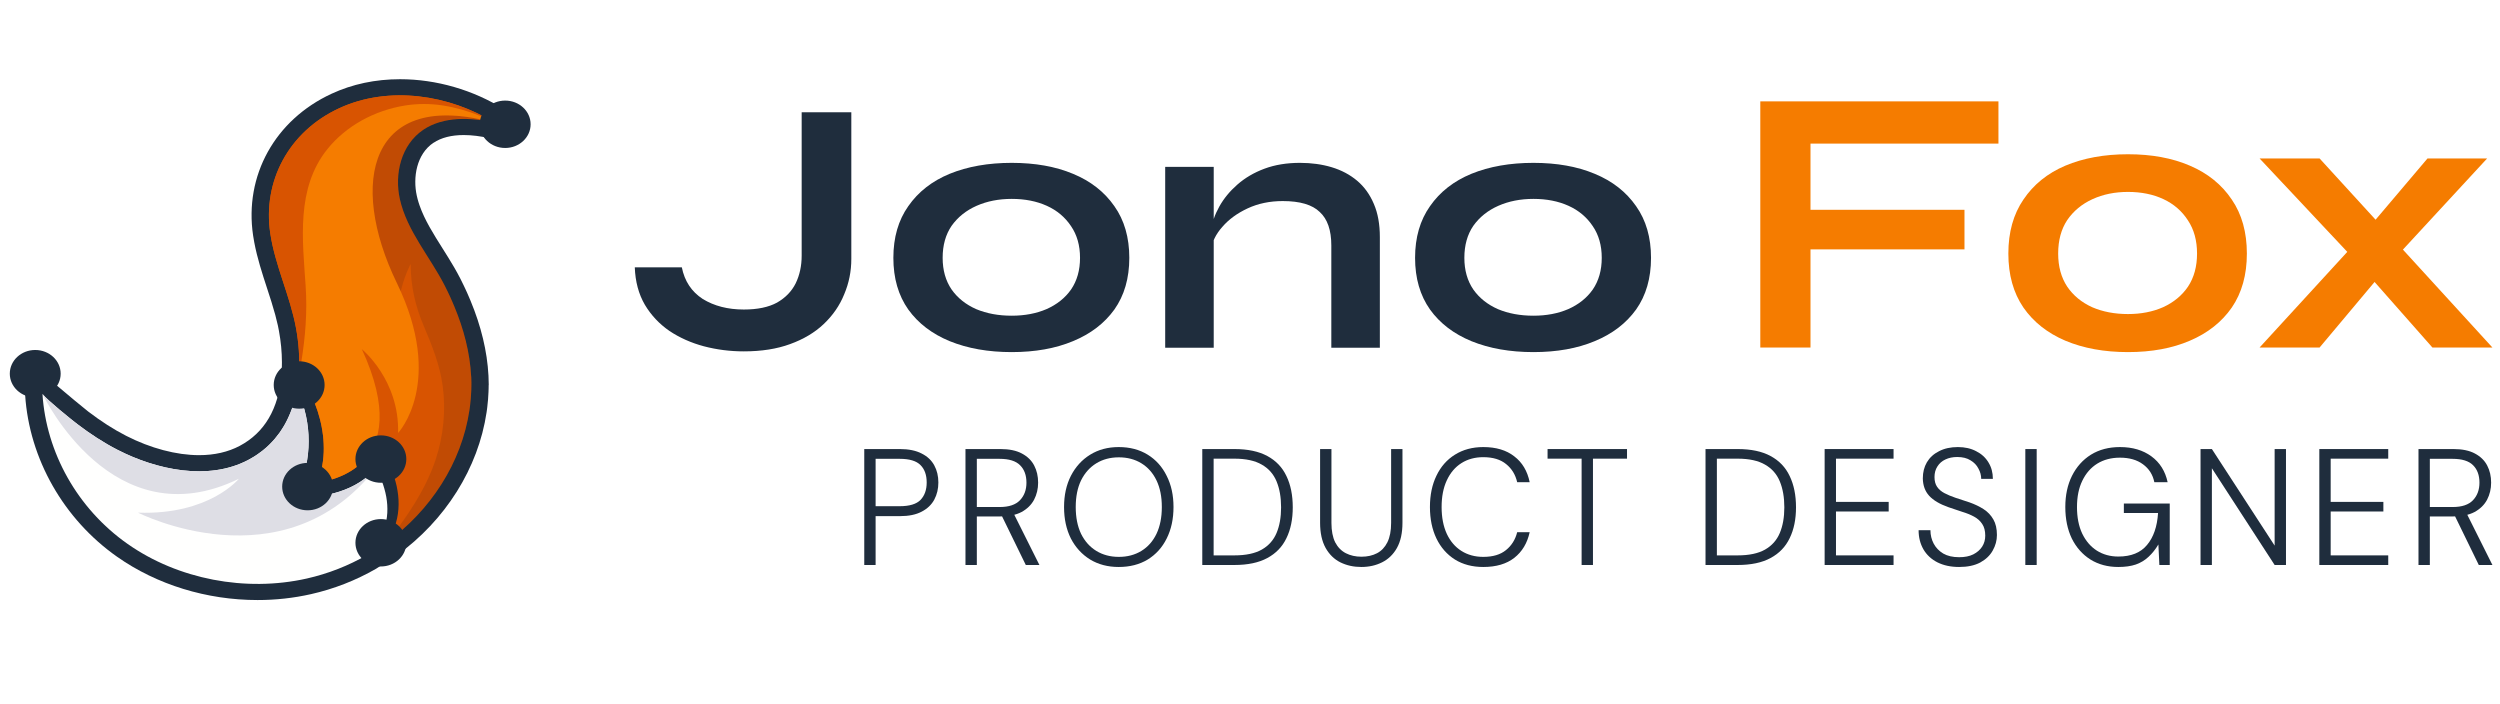
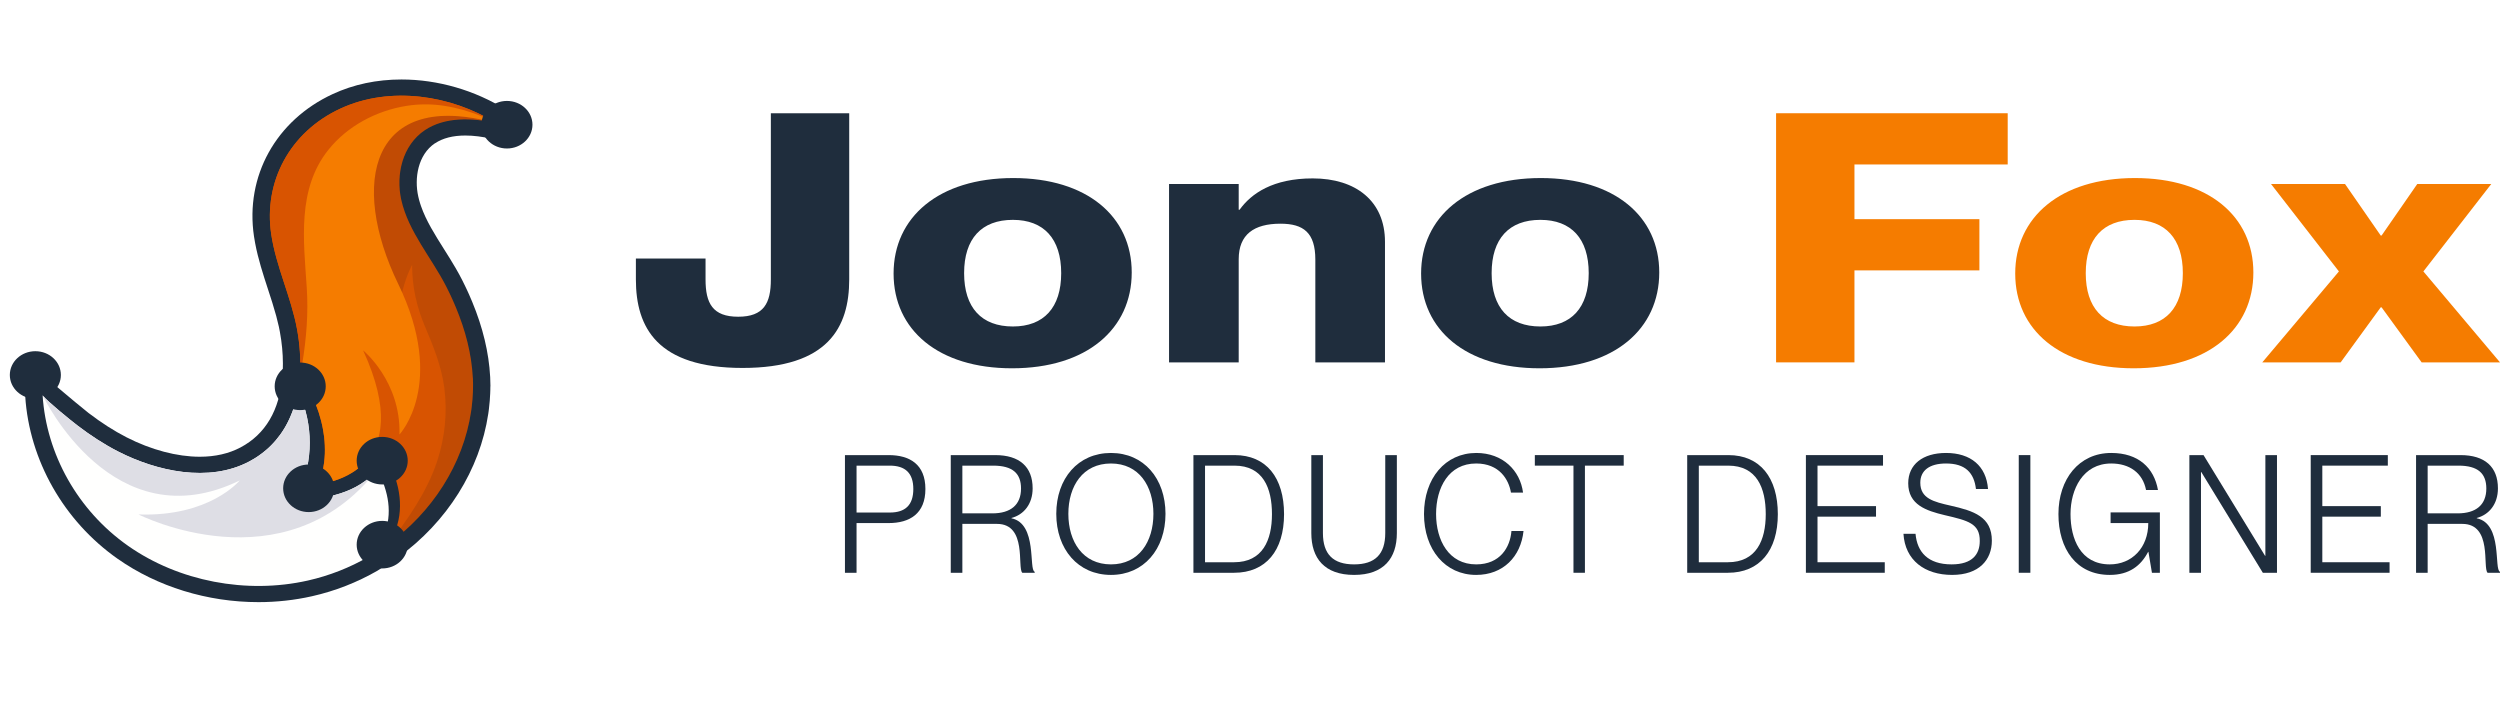
- <svg xmlns="http://www.w3.org/2000/svg" width="288" height="81" viewBox="0 0 288 81" fill="none">
+ <svg xmlns="http://www.w3.org/2000/svg" width="287" height="81" viewBox="0 0 287 81" fill="none">
  <path d="M4.058 45.777C5.677 45.777 6.989 44.555 6.989 43.048C6.989 41.54 5.677 40.318 4.058 40.318C2.44 40.318 1.128 41.54 1.128 43.048C1.128 44.555 2.44 45.777 4.058 45.777Z" fill="#1F2D3D" />
  <path d="M49.947 16.448C50.83 15.858 51.999 15.558 53.423 15.558C54.352 15.558 55.372 15.685 56.453 15.934C58.635 16.537 60.016 13.806 58.129 12.623L58.085 12.595C54.514 10.357 50.254 9.125 46.089 9.125C43.252 9.125 40.598 9.687 38.203 10.796C31.678 13.811 28.128 20.223 29.157 27.128C29.197 27.394 29.24 27.657 29.291 27.918C29.635 29.748 30.206 31.494 30.759 33.187C31.106 34.244 31.438 35.266 31.713 36.282C31.823 36.689 31.924 37.096 32.013 37.504C32.056 37.708 32.098 37.912 32.134 38.118C32.361 39.352 32.476 40.561 32.477 41.725C32.477 42.114 32.467 42.496 32.443 42.874L32.432 43.036L32.42 43.185C32.096 47.093 30.479 49.846 27.611 51.366C26.273 52.074 24.7 52.434 22.936 52.434C20.328 52.434 17.345 51.643 14.539 50.209C13.084 49.463 11.653 48.547 10.165 47.411C9.039 46.549 3.303 41.663 3.303 41.663C3.059 42.783 2.863 44.51 2.896 45.498C3.368 52.848 7.334 59.821 13.509 64.152C18.079 67.36 23.819 69.125 29.672 69.125C31.762 69.125 33.83 68.896 35.821 68.447C38.456 67.853 40.981 66.867 43.325 65.52L45.696 63.991C51.321 59.936 55.095 53.925 56.054 47.5C56.065 47.435 56.074 47.372 56.081 47.307C56.084 47.28 56.089 47.252 56.093 47.225C56.103 47.147 56.114 47.069 56.122 46.991L56.136 46.884V46.874C56.208 46.297 56.255 45.712 56.277 45.122C56.277 45.117 56.277 45.113 56.277 45.106V45.085L56.289 44.753C56.289 44.735 56.289 44.717 56.289 44.698C56.289 44.649 56.291 44.599 56.291 44.55C56.291 44.497 56.295 44.445 56.295 44.391C56.295 44.377 56.295 44.362 56.295 44.346H56.303V44.333C56.303 44.012 56.293 43.675 56.274 43.3C56.274 43.281 56.272 43.261 56.27 43.242C56.122 40.48 55.43 37.588 54.208 34.648C54.107 34.406 54.004 34.166 53.901 33.93C53.855 33.823 53.806 33.716 53.757 33.606C53.748 33.588 53.741 33.572 53.733 33.554L53.729 33.547C53.689 33.458 53.649 33.371 53.609 33.285C53.595 33.257 53.583 33.228 53.569 33.2C53.512 33.077 53.454 32.956 53.4 32.845C53.287 32.607 53.169 32.37 53.049 32.132C52.817 31.675 52.568 31.226 52.312 30.784C51.884 30.046 51.432 29.328 50.988 28.626C49.932 26.952 48.922 25.354 48.336 23.671C48.297 23.559 48.259 23.446 48.224 23.334C48.144 23.076 48.073 22.815 48.016 22.553C47.551 20.463 47.967 17.764 49.94 16.442L49.947 16.448Z" fill="#1F2D3D" />
  <path d="M44.505 60.008C44.267 61.23 43.666 62.398 42.789 63.402C42.629 63.59 42.457 63.765 42.277 63.94C40.156 65.159 37.827 66.085 35.351 66.644C28.297 68.236 20.51 66.736 14.713 62.669C8.909 58.599 5.322 52.12 4.892 45.39C4.892 45.39 4.892 45.39 4.892 45.393C5.494 46.137 8.176 48.298 8.898 48.85C10.362 49.969 11.916 50.99 13.577 51.841C17.995 54.099 23.965 55.436 28.598 52.986C28.8 52.88 28.993 52.768 29.181 52.653C29.242 52.616 29.305 52.577 29.366 52.538C29.398 52.519 29.433 52.496 29.466 52.473C29.54 52.425 29.616 52.376 29.688 52.324C30.03 52.089 30.349 51.84 30.65 51.575C30.709 51.522 30.77 51.47 30.827 51.415C30.847 51.395 30.869 51.376 30.89 51.356C30.954 51.295 31.019 51.233 31.081 51.17C31.485 50.771 31.846 50.347 32.169 49.899C32.201 49.857 32.232 49.812 32.261 49.768C32.415 49.551 32.557 49.327 32.691 49.1C32.735 49.029 32.777 48.956 32.817 48.883C32.867 48.792 32.916 48.701 32.965 48.609C32.999 48.542 33.034 48.478 33.066 48.41C33.078 48.387 33.09 48.364 33.1 48.34C33.133 48.273 33.168 48.202 33.198 48.134C33.208 48.113 33.217 48.092 33.227 48.069C33.261 48.001 33.292 47.93 33.321 47.862C33.381 47.727 33.436 47.591 33.489 47.455C33.513 47.395 33.535 47.335 33.56 47.273C33.575 47.233 33.589 47.194 33.605 47.153C33.626 47.093 33.649 47.033 33.668 46.972C33.685 46.925 33.701 46.878 33.717 46.831C33.779 46.639 33.84 46.447 33.892 46.25C33.917 46.166 33.939 46.082 33.962 45.998C33.965 45.986 33.969 45.973 33.971 45.962C33.993 45.873 34.016 45.785 34.037 45.696C34.105 45.417 34.16 45.137 34.211 44.853C34.232 44.902 34.256 44.954 34.28 45.007C34.3 45.049 34.32 45.096 34.341 45.143C35.965 48.781 35.962 52.872 34.334 56.508C34.164 56.89 34.04 57.161 34.012 57.224L34.005 57.237L35.318 57.247C35.453 57.247 35.549 57.247 35.662 57.242C35.772 57.237 35.878 57.234 35.986 57.226C36.2 57.211 36.411 57.194 36.621 57.171C37.041 57.122 37.458 57.053 37.873 56.963C38.701 56.788 39.515 56.527 40.293 56.171C40.681 55.994 41.061 55.79 41.423 55.558C41.785 55.329 42.131 55.077 42.453 54.793C42.619 54.657 42.765 54.501 42.918 54.354L43.134 54.119C43.193 54.057 43.245 53.992 43.297 53.927C43.407 54.127 43.508 54.326 43.607 54.529C43.884 55.104 44.112 55.701 44.282 56.307C44.63 57.518 44.737 58.784 44.502 60.011L44.505 60.008Z" fill="#FFFFFE" />
  <path d="M43.301 53.924C32.625 67.586 15.9 59.058 15.9 59.058C24.116 59.349 27.517 55.154 27.517 55.154C12.997 62.253 5.028 45.636 4.894 45.391C5.496 46.135 8.178 48.296 8.9 48.849C10.364 49.967 11.918 50.989 13.578 51.84C17.997 54.097 23.967 55.435 28.6 52.984C28.802 52.879 28.995 52.767 29.183 52.652C29.245 52.613 29.306 52.575 29.367 52.537C29.4 52.517 29.435 52.494 29.468 52.472C29.543 52.423 29.618 52.373 29.689 52.323C30.032 52.087 30.351 51.838 30.652 51.574C30.711 51.52 30.772 51.468 30.829 51.413C30.848 51.394 30.871 51.374 30.892 51.355C30.956 51.293 31.021 51.232 31.083 51.169C31.487 50.77 31.847 50.345 32.171 49.898C32.202 49.855 32.234 49.81 32.263 49.766C32.416 49.549 32.559 49.325 32.693 49.099C32.737 49.027 32.778 48.954 32.818 48.881C32.869 48.791 32.918 48.7 32.966 48.607C33.001 48.541 33.036 48.476 33.067 48.408C33.079 48.385 33.092 48.363 33.102 48.338C33.135 48.272 33.17 48.2 33.2 48.132C33.21 48.111 33.219 48.09 33.229 48.068C33.262 47.999 33.294 47.928 33.323 47.86C33.382 47.725 33.438 47.589 33.49 47.453C33.514 47.393 33.537 47.333 33.562 47.272C33.577 47.231 33.591 47.192 33.607 47.152C33.628 47.092 33.65 47.032 33.669 46.97C33.687 46.923 33.703 46.876 33.718 46.829C33.781 46.638 33.842 46.445 33.894 46.249C33.918 46.164 33.941 46.08 33.964 45.996C33.967 45.985 33.971 45.972 33.972 45.96C33.995 45.871 34.017 45.784 34.038 45.694C34.106 45.416 34.162 45.135 34.212 44.852C34.233 44.9 34.258 44.952 34.282 45.006C34.301 45.048 34.324 45.095 34.343 45.142C35.967 48.779 35.963 52.87 34.336 56.506C34.165 56.889 34.042 57.16 34.014 57.223L34.007 57.236L35.319 57.245C35.455 57.245 35.551 57.245 35.664 57.241C35.774 57.236 35.88 57.233 35.988 57.224C36.202 57.21 36.412 57.192 36.623 57.169C37.042 57.121 37.46 57.051 37.874 56.962C38.703 56.787 39.517 56.526 40.295 56.169C40.683 55.992 41.063 55.788 41.425 55.556C41.787 55.328 42.133 55.075 42.455 54.791C42.62 54.655 42.767 54.499 42.92 54.352L43.135 54.117C43.195 54.055 43.247 53.991 43.299 53.926L43.301 53.924Z" fill="#DEDEE5" />
  <path d="M54.286 43.382C54.303 43.703 54.314 44.025 54.314 44.348V44.354L54.305 44.057V44.109C54.305 44.247 54.305 44.385 54.302 44.523C54.302 44.589 54.302 44.656 54.298 44.722C54.295 44.826 54.29 44.931 54.288 45.035C54.267 45.584 54.223 46.131 54.156 46.674C54.142 46.784 54.129 46.892 54.114 47.003C54.105 47.082 54.093 47.16 54.081 47.239C53.179 53.298 49.61 58.824 44.475 62.525L44.47 62.529C44.549 62.421 44.625 62.314 44.7 62.2C45.1 61.599 45.401 60.934 45.608 60.247C45.814 59.557 45.91 58.839 45.92 58.124C45.929 57.407 45.845 56.696 45.696 56C45.542 55.307 45.32 54.629 45.046 53.971C44.909 53.642 44.754 53.319 44.587 53C44.503 52.841 44.418 52.682 44.324 52.527L44.181 52.29C44.131 52.209 44.087 52.139 44.021 52.044L43.316 51.024L42.624 52.102C42.262 52.668 41.827 53.188 41.296 53.623C40.779 54.068 40.173 54.431 39.529 54.733C38.885 55.036 38.189 55.261 37.477 55.438C37.215 55.503 36.952 55.555 36.685 55.598C36.672 55.602 36.659 55.605 36.647 55.606C36.623 55.611 36.607 55.615 36.595 55.615C36.585 55.615 36.578 55.618 36.578 55.618C36.891 54.791 37.107 53.934 37.209 53.071C37.249 52.747 37.274 52.423 37.289 52.097C37.3 51.773 37.298 51.449 37.284 51.126C37.26 50.481 37.181 49.841 37.061 49.21C36.945 48.58 36.778 47.959 36.585 47.351C36.386 46.745 36.15 46.152 35.888 45.571C35.629 44.988 35.326 44.425 35.004 43.877C34.844 43.602 34.675 43.333 34.494 43.069C34.474 43.039 34.454 43.012 34.435 42.984C34.545 41.242 34.406 39.474 34.101 37.807C33.42 34.087 31.689 30.62 31.132 26.874C30.244 20.916 33.226 15.171 39.087 12.463C44.775 9.83 51.823 10.916 56.966 14.14C54.218 13.5 51.08 13.399 48.778 14.939C46.2 16.667 45.42 20.04 46.063 22.937C46.879 26.605 49.564 29.613 51.247 32.935C51.361 33.158 51.472 33.384 51.58 33.609C51.636 33.721 51.688 33.836 51.742 33.949C51.796 34.061 51.846 34.176 51.898 34.29C51.95 34.403 52.003 34.518 52.051 34.633C52.152 34.864 52.25 35.092 52.346 35.322C53.416 37.9 54.133 40.593 54.277 43.361C54.277 43.369 54.277 43.375 54.277 43.383L54.286 43.382Z" fill="#D85401" />
  <path d="M56.97 14.139C56.42 13.986 55.854 13.578 55.322 13.36C53.941 12.796 52.485 12.378 50.998 12.148C49.566 11.926 48.097 11.928 46.667 12.154C43.141 12.717 39.86 14.505 37.711 17.183C34.072 21.715 34.865 27.703 35.213 32.982C35.408 35.952 35.182 38.8 34.702 41.735C34.665 41.956 34.362 42.87 34.498 43.068C34.477 43.039 34.458 43.011 34.439 42.983C34.548 41.241 34.409 39.472 34.105 37.806C33.424 34.086 31.692 30.619 31.136 26.873C30.248 20.914 33.229 15.169 39.091 12.461C44.778 9.828 51.827 10.914 56.97 14.139V14.139Z" fill="#D85401" />
-   <path d="M47.459 43.583C46.841 42.448 46.423 41.325 46.16 40.243C46.853 42.164 47.394 43.424 47.459 43.583Z" fill="url(#paint0_linear_138_1292)" />
+   <path d="M47.459 43.583C46.841 42.448 46.423 41.325 46.16 40.243C46.853 42.164 47.394 43.424 47.459 43.583Z" fill="url(#paint0_linear_170_2775)" />
  <path opacity="0.15" d="M52.353 35.326C53.541 38.209 54.291 41.244 54.314 44.351C54.31 44.231 54.307 44.109 54.305 43.989C54.305 44.012 54.305 44.036 54.305 44.059C54.305 44.075 54.305 44.093 54.305 44.111C54.305 44.202 54.305 44.291 54.305 44.382C54.305 44.43 54.305 44.477 54.302 44.524C54.302 44.591 54.302 44.657 54.298 44.724C54.295 44.827 54.29 44.933 54.288 45.036C54.264 45.583 54.22 46.131 54.156 46.675C54.142 46.785 54.13 46.894 54.114 47.004C54.105 47.084 54.093 47.162 54.081 47.241C53.179 53.3 49.61 58.826 44.476 62.526C45.13 62.03 45.723 61.004 46.192 60.351C46.742 59.581 47.271 58.8 47.765 57.997C48.743 56.409 49.585 54.743 50.17 52.994C51.086 50.254 51.378 47.319 51 44.469C50.678 42.041 49.742 39.731 48.781 37.47C47.836 35.245 47.318 32.925 47.312 30.521C47.312 30.495 47.298 30.429 47.312 30.403C47.312 30.403 44.829 34.817 46.155 40.242C43.026 31.55 36.064 8.529 56.97 14.143C54.248 13.412 51.084 13.403 48.781 14.943C46.204 16.67 45.424 20.044 46.066 22.94C46.883 26.608 49.568 29.617 51.251 32.938C51.364 33.162 51.475 33.387 51.583 33.612C51.639 33.724 51.691 33.839 51.745 33.953C51.799 34.065 51.85 34.18 51.902 34.293C51.954 34.407 52.006 34.522 52.055 34.637C52.156 34.867 52.253 35.095 52.349 35.326H52.353Z" fill="#3C1C11" />
  <path d="M45.711 32.584C51.305 44.112 45.861 49.877 45.861 49.877C46.026 43.753 41.686 40.224 41.686 40.224C48.038 54.034 37.69 55.397 36.689 55.597C36.675 55.6 36.663 55.603 36.651 55.605C36.626 55.61 36.611 55.613 36.599 55.613C36.588 55.613 36.581 55.616 36.581 55.616C36.894 54.789 37.11 53.932 37.213 53.07C37.253 52.745 37.277 52.421 37.293 52.096C37.303 51.771 37.302 51.447 37.288 51.125C37.263 50.479 37.185 49.839 37.065 49.209C36.948 48.578 36.781 47.957 36.588 47.349C36.39 46.743 36.153 46.15 35.892 45.57C35.633 44.986 35.33 44.424 35.008 43.876C34.848 43.6 34.679 43.331 34.498 43.067C34.362 42.869 34.665 41.955 34.702 41.735C35.182 38.799 35.408 35.951 35.213 32.982C34.865 27.701 34.072 21.715 37.711 17.183C39.86 14.506 43.141 12.717 46.667 12.154C48.097 11.926 49.566 11.924 50.999 12.148C52.487 12.378 53.942 12.796 55.322 13.36C55.854 13.578 56.418 13.988 56.97 14.138C42.505 10.136 40.118 21.056 45.709 32.584H45.711Z" fill="#F57C00" />
  <path d="M34.463 47.079C36.082 47.079 37.394 45.857 37.394 44.349C37.394 42.842 36.082 41.62 34.463 41.62C32.844 41.62 31.532 42.842 31.532 44.349C31.532 45.857 32.844 47.079 34.463 47.079Z" fill="#1F2D3D" />
  <path d="M35.438 58.787C37.056 58.787 38.368 57.565 38.368 56.057C38.368 54.55 37.056 53.327 35.438 53.327C33.819 53.327 32.507 54.55 32.507 56.057C32.507 57.565 33.819 58.787 35.438 58.787Z" fill="#1F2D3D" />
  <path d="M43.877 55.615C45.495 55.615 46.808 54.393 46.808 52.885C46.808 51.377 45.495 50.155 43.877 50.155C42.258 50.155 40.946 51.377 40.946 52.885C40.946 54.393 42.258 55.615 43.877 55.615Z" fill="#1F2D3D" />
  <path d="M43.877 65.257C45.495 65.257 46.808 64.035 46.808 62.528C46.808 61.02 45.495 59.798 43.877 59.798C42.258 59.798 40.946 61.02 40.946 62.528C40.946 64.035 42.258 65.257 43.877 65.257Z" fill="#1F2D3D" />
  <path d="M58.197 17.047C59.815 17.047 61.127 15.824 61.127 14.317C61.127 12.809 59.815 11.587 58.197 11.587C56.578 11.587 55.266 12.809 55.266 14.317C55.266 15.824 56.578 17.047 58.197 17.047Z" fill="#1F2D3D" />
-   <path d="M92.352 29.452V12.934H98.072V29.829C98.072 31.255 97.8 32.61 97.255 33.896C96.739 35.181 95.95 36.327 94.889 37.334C93.857 38.312 92.567 39.08 91.019 39.639C89.499 40.198 87.722 40.478 85.686 40.478C84.109 40.478 82.575 40.282 81.084 39.891C79.622 39.499 78.303 38.913 77.127 38.13C75.952 37.319 75.006 36.313 74.289 35.111C73.572 33.882 73.185 32.442 73.128 30.793H78.546C78.862 32.386 79.665 33.602 80.955 34.441C82.274 35.251 83.851 35.657 85.686 35.657C87.263 35.657 88.539 35.391 89.513 34.86C90.488 34.301 91.205 33.56 91.664 32.638C92.123 31.688 92.352 30.626 92.352 29.452Z" fill="#1F2D3D" />
-   <path d="M116.549 40.562C113.854 40.562 111.474 40.142 109.41 39.304C107.374 38.465 105.783 37.25 104.636 35.657C103.489 34.035 102.916 32.051 102.916 29.703C102.916 27.356 103.489 25.371 104.636 23.75C105.783 22.101 107.374 20.857 109.41 20.019C111.474 19.18 113.854 18.761 116.549 18.761C119.244 18.761 121.595 19.18 123.602 20.019C125.638 20.857 127.229 22.101 128.376 23.75C129.523 25.371 130.096 27.356 130.096 29.703C130.096 32.051 129.523 34.035 128.376 35.657C127.229 37.25 125.638 38.465 123.602 39.304C121.595 40.142 119.244 40.562 116.549 40.562ZM116.549 36.369C118.04 36.369 119.373 36.118 120.549 35.615C121.753 35.084 122.699 34.329 123.387 33.351C124.075 32.344 124.419 31.129 124.419 29.703C124.419 28.278 124.075 27.062 123.387 26.056C122.699 25.022 121.767 24.239 120.592 23.708C119.416 23.177 118.069 22.912 116.549 22.912C115.058 22.912 113.71 23.177 112.506 23.708C111.302 24.239 110.342 25.008 109.625 26.014C108.937 27.02 108.593 28.25 108.593 29.703C108.593 31.129 108.937 32.344 109.625 33.351C110.313 34.329 111.259 35.084 112.463 35.615C113.667 36.118 115.029 36.369 116.549 36.369Z" fill="#1F2D3D" />
-   <path d="M134.23 19.222H139.821V40.059H134.23V19.222ZM149.755 18.761C151.074 18.761 152.293 18.929 153.411 19.264C154.529 19.6 155.504 20.117 156.336 20.815C157.167 21.514 157.812 22.409 158.271 23.499C158.73 24.561 158.959 25.832 158.959 27.314V40.059H153.368V28.278C153.368 26.517 152.924 25.231 152.035 24.421C151.175 23.582 149.755 23.163 147.777 23.163C146.286 23.163 144.938 23.443 143.734 24.002C142.53 24.561 141.555 25.273 140.81 26.14C140.064 26.978 139.634 27.859 139.52 28.781L139.476 26.643C139.62 25.665 139.95 24.714 140.466 23.792C140.982 22.87 141.67 22.031 142.53 21.277C143.419 20.494 144.465 19.879 145.67 19.432C146.874 18.985 148.236 18.761 149.755 18.761Z" fill="#1F2D3D" />
-   <path d="M176.651 40.562C173.956 40.562 171.576 40.142 169.511 39.304C167.476 38.465 165.884 37.25 164.738 35.657C163.591 34.035 163.017 32.051 163.017 29.703C163.017 27.356 163.591 25.371 164.738 23.75C165.884 22.101 167.476 20.857 169.511 20.019C171.576 19.18 173.956 18.761 176.651 18.761C179.346 18.761 181.697 19.18 183.704 20.019C185.74 20.857 187.331 22.101 188.478 23.75C189.625 25.371 190.198 27.356 190.198 29.703C190.198 32.051 189.625 34.035 188.478 35.657C187.331 37.25 185.74 38.465 183.704 39.304C181.697 40.142 179.346 40.562 176.651 40.562ZM176.651 36.369C178.142 36.369 179.475 36.118 180.65 35.615C181.855 35.084 182.801 34.329 183.489 33.351C184.177 32.344 184.521 31.129 184.521 29.703C184.521 28.278 184.177 27.062 183.489 26.056C182.801 25.022 181.869 24.239 180.693 23.708C179.518 23.177 178.17 22.912 176.651 22.912C175.16 22.912 173.812 23.177 172.608 23.708C171.404 24.239 170.443 25.008 169.726 26.014C169.038 27.02 168.694 28.25 168.694 29.703C168.694 31.129 169.038 32.344 169.726 33.351C170.415 34.329 171.361 35.084 172.565 35.615C173.769 36.118 175.131 36.369 176.651 36.369Z" fill="#1F2D3D" />
-   <path d="M230.221 11.678V16.543H208.569V24.169H226.308V28.728H208.569V40.036H202.786V11.678H230.221Z" fill="#F57C00" />
-   <path d="M245.144 40.562C242.419 40.562 240.014 40.123 237.927 39.247C235.869 38.37 234.26 37.099 233.101 35.434C231.941 33.739 231.362 31.664 231.362 29.21C231.362 26.755 231.941 24.681 233.101 22.986C234.26 21.262 235.869 19.962 237.927 19.085C240.014 18.209 242.419 17.77 245.144 17.77C247.869 17.77 250.245 18.209 252.274 19.085C254.332 19.962 255.941 21.262 257.1 22.986C258.26 24.681 258.839 26.755 258.839 29.21C258.839 31.664 258.26 33.739 257.1 35.434C255.941 37.099 254.332 38.37 252.274 39.247C250.245 40.123 247.869 40.562 245.144 40.562ZM245.144 36.179C246.651 36.179 247.999 35.916 249.187 35.39C250.405 34.834 251.361 34.046 252.057 33.023C252.753 31.971 253.1 30.7 253.1 29.21C253.1 27.72 252.753 26.448 252.057 25.396C251.361 24.315 250.419 23.497 249.231 22.942C248.042 22.387 246.68 22.109 245.144 22.109C243.637 22.109 242.274 22.387 241.057 22.942C239.84 23.497 238.869 24.301 238.144 25.353C237.448 26.405 237.101 27.69 237.101 29.21C237.101 30.7 237.448 31.971 238.144 33.023C238.84 34.046 239.796 34.834 241.014 35.39C242.231 35.916 243.608 36.179 245.144 36.179Z" fill="#F57C00" />
-   <path d="M286.519 18.252L275.302 30.393L267.215 40.036H260.302L271.997 27.281L279.649 18.252H286.519ZM260.302 18.252H267.215L287.128 40.036H280.215L271.823 30.525L260.302 18.252Z" fill="#F57C00" />
-   <path d="M99.563 65.087V51.731H103.672C104.681 51.731 105.516 51.903 106.176 52.246C106.836 52.577 107.321 53.035 107.633 53.62C107.944 54.192 108.1 54.847 108.1 55.585C108.1 56.31 107.944 56.965 107.633 57.55C107.321 58.136 106.836 58.6 106.176 58.943C105.528 59.287 104.694 59.459 103.672 59.459H100.87V65.087H99.563ZM100.87 58.314H103.654C104.775 58.314 105.572 58.072 106.045 57.589C106.518 57.093 106.755 56.425 106.755 55.585C106.755 54.72 106.518 54.052 106.045 53.582C105.572 53.098 104.775 52.857 103.654 52.857H100.87V58.314Z" fill="#1F2D3D" />
-   <path d="M111.223 65.087V51.731H115.258C116.267 51.731 117.089 51.903 117.724 52.246C118.371 52.59 118.845 53.054 119.144 53.639C119.442 54.211 119.592 54.867 119.592 55.604C119.592 56.317 119.436 56.972 119.125 57.569C118.814 58.155 118.334 58.625 117.687 58.981C117.039 59.325 116.198 59.497 115.165 59.497H112.531V65.087H111.223ZM118.172 65.087L115.239 59.077H116.734L119.741 65.087H118.172ZM112.531 58.409H115.165C116.223 58.409 117.002 58.148 117.5 57.627C117.998 57.105 118.247 56.431 118.247 55.604C118.247 54.752 118.004 54.084 117.518 53.601C117.033 53.105 116.242 52.857 115.146 52.857H112.531V58.409Z" fill="#1F2D3D" />
-   <path d="M128.874 65.316C127.629 65.316 126.533 65.03 125.587 64.457C124.64 63.872 123.899 63.065 123.364 62.034C122.841 60.991 122.579 59.783 122.579 58.409C122.579 57.048 122.841 55.852 123.364 54.822C123.899 53.779 124.64 52.965 125.587 52.38C126.533 51.795 127.629 51.502 128.874 51.502C130.157 51.502 131.271 51.795 132.218 52.38C133.164 52.965 133.893 53.779 134.403 54.822C134.927 55.852 135.188 57.048 135.188 58.409C135.188 59.783 134.927 60.991 134.403 62.034C133.893 63.065 133.164 63.872 132.218 64.457C131.271 65.03 130.157 65.316 128.874 65.316ZM128.893 64.152C129.877 64.152 130.742 63.923 131.489 63.465C132.237 63.007 132.816 62.352 133.227 61.5C133.638 60.635 133.843 59.605 133.843 58.409C133.843 57.213 133.638 56.189 133.227 55.337C132.816 54.485 132.237 53.83 131.489 53.372C130.742 52.914 129.877 52.685 128.893 52.685C127.909 52.685 127.044 52.914 126.296 53.372C125.549 53.83 124.964 54.485 124.54 55.337C124.129 56.189 123.924 57.213 123.924 58.409C123.924 59.605 124.129 60.635 124.54 61.5C124.964 62.352 125.549 63.007 126.296 63.465C127.044 63.923 127.909 64.152 128.893 64.152Z" fill="#1F2D3D" />
-   <path d="M138.503 65.087V51.731H142.201C143.745 51.731 145.009 51.998 145.993 52.532C146.989 53.067 147.724 53.836 148.197 54.841C148.683 55.846 148.926 57.048 148.926 58.447C148.926 59.821 148.683 61.004 148.197 61.996C147.724 62.988 146.989 63.752 145.993 64.286C145.009 64.82 143.745 65.087 142.201 65.087H138.503ZM139.81 63.98H142.201C143.521 63.98 144.574 63.758 145.358 63.313C146.143 62.867 146.709 62.231 147.058 61.405C147.407 60.578 147.581 59.592 147.581 58.447C147.581 57.29 147.407 56.291 147.058 55.452C146.709 54.612 146.143 53.97 145.358 53.525C144.574 53.067 143.521 52.838 142.201 52.838H139.81V63.98Z" fill="#1F2D3D" />
-   <path d="M156.82 65.316C155.935 65.316 155.132 65.138 154.41 64.782C153.7 64.426 153.133 63.872 152.71 63.122C152.287 62.359 152.075 61.392 152.075 60.222V51.731H153.382V60.241C153.382 61.144 153.526 61.888 153.812 62.473C154.111 63.045 154.522 63.465 155.045 63.732C155.568 63.999 156.166 64.133 156.838 64.133C157.523 64.133 158.121 63.999 158.632 63.732C159.142 63.465 159.541 63.045 159.827 62.473C160.113 61.888 160.257 61.144 160.257 60.241V51.731H161.564V60.222C161.564 61.392 161.353 62.359 160.929 63.122C160.506 63.872 159.933 64.426 159.211 64.782C158.501 65.138 157.704 65.316 156.82 65.316Z" fill="#1F2D3D" />
-   <path d="M170.875 65.316C169.617 65.316 168.528 65.03 167.606 64.457C166.685 63.872 165.975 63.065 165.477 62.034C164.978 60.991 164.729 59.783 164.729 58.409C164.729 57.035 164.978 55.833 165.477 54.803C165.975 53.76 166.685 52.952 167.606 52.38C168.54 51.795 169.63 51.502 170.875 51.502C172.345 51.502 173.534 51.858 174.443 52.571C175.364 53.27 175.956 54.262 176.218 55.547H174.779C174.58 54.682 174.157 53.989 173.509 53.467C172.861 52.933 171.983 52.666 170.875 52.666C169.916 52.666 169.076 52.895 168.353 53.353C167.631 53.811 167.071 54.472 166.672 55.337C166.274 56.189 166.074 57.213 166.074 58.409C166.074 59.605 166.274 60.635 166.672 61.5C167.071 62.352 167.631 63.007 168.353 63.465C169.076 63.923 169.916 64.152 170.875 64.152C171.983 64.152 172.855 63.891 173.49 63.37C174.138 62.848 174.567 62.161 174.779 61.309H176.218C175.944 62.569 175.352 63.554 174.443 64.267C173.546 64.966 172.357 65.316 170.875 65.316Z" fill="#1F2D3D" />
-   <path d="M182.202 65.087V52.838H178.279V51.731H187.432V52.838H183.509V65.087H182.202Z" fill="#1F2D3D" />
-   <path d="M196.476 65.087V51.731H200.175C201.719 51.731 202.983 51.998 203.967 52.532C204.963 53.067 205.698 53.836 206.171 54.841C206.657 55.846 206.9 57.048 206.9 58.447C206.9 59.821 206.657 61.004 206.171 61.996C205.698 62.988 204.963 63.752 203.967 64.286C202.983 64.82 201.719 65.087 200.175 65.087H196.476ZM197.784 63.98H200.175C201.495 63.98 202.547 63.758 203.332 63.313C204.116 62.867 204.683 62.231 205.032 61.405C205.38 60.578 205.555 59.592 205.555 58.447C205.555 57.29 205.38 56.291 205.032 55.452C204.683 54.612 204.116 53.97 203.332 53.525C202.547 53.067 201.495 52.838 200.175 52.838H197.784V63.98Z" fill="#1F2D3D" />
-   <path d="M210.198 65.087V51.731H218.137V52.838H211.505V57.818H217.576V58.924H211.505V63.98H218.137V65.087H210.198Z" fill="#1F2D3D" />
-   <path d="M225.693 65.316C224.734 65.316 223.9 65.138 223.19 64.782C222.493 64.426 221.957 63.929 221.584 63.294C221.21 62.645 221.023 61.907 221.023 61.08H222.387C222.387 61.64 222.511 62.155 222.761 62.626C223.01 63.096 223.377 63.478 223.863 63.77C224.348 64.05 224.959 64.19 225.693 64.19C226.341 64.19 226.883 64.082 227.318 63.866C227.767 63.637 228.109 63.338 228.346 62.969C228.582 62.6 228.701 62.181 228.701 61.71C228.701 61.15 228.582 60.699 228.346 60.355C228.122 60.012 227.81 59.732 227.412 59.516C227.013 59.3 226.559 59.115 226.048 58.962C225.55 58.797 225.021 58.619 224.46 58.428C223.452 58.072 222.711 57.633 222.238 57.112C221.764 56.59 221.521 55.922 221.509 55.108C221.509 54.409 221.665 53.792 221.976 53.257C222.3 52.711 222.767 52.284 223.377 51.979C223.987 51.661 224.709 51.502 225.544 51.502C226.353 51.502 227.057 51.661 227.655 51.979C228.265 52.284 228.738 52.717 229.074 53.276C229.411 53.824 229.579 54.453 229.579 55.165H228.234C228.234 54.758 228.128 54.364 227.916 53.983C227.717 53.588 227.412 53.27 227.001 53.029C226.602 52.774 226.092 52.647 225.469 52.647C224.959 52.647 224.504 52.742 224.105 52.933C223.719 53.111 223.414 53.378 223.19 53.734C222.966 54.078 222.854 54.485 222.854 54.956C222.854 55.413 222.954 55.789 223.153 56.081C223.352 56.374 223.632 56.615 223.993 56.806C224.355 56.997 224.778 57.175 225.264 57.341C225.749 57.493 226.291 57.671 226.889 57.875C227.499 58.091 228.041 58.352 228.514 58.657C228.987 58.962 229.361 59.357 229.635 59.84C229.909 60.311 230.046 60.908 230.046 61.634C230.046 62.257 229.884 62.855 229.56 63.427C229.249 63.987 228.769 64.445 228.122 64.801C227.474 65.144 226.665 65.316 225.693 65.316Z" fill="#1F2D3D" />
-   <path d="M233.318 65.087V51.731H234.626V65.087H233.318Z" fill="#1F2D3D" />
-   <path d="M244.032 65.316C242.812 65.316 241.741 65.03 240.82 64.457C239.898 63.872 239.182 63.065 238.671 62.034C238.173 60.991 237.924 59.783 237.924 58.409C237.924 57.048 238.179 55.852 238.69 54.822C239.213 53.779 239.942 52.965 240.876 52.38C241.822 51.795 242.937 51.502 244.219 51.502C245.664 51.502 246.872 51.858 247.843 52.571C248.815 53.283 249.437 54.275 249.711 55.547H248.179C248.005 54.682 247.569 53.995 246.872 53.486C246.187 52.978 245.303 52.723 244.219 52.723C243.223 52.723 242.351 52.952 241.604 53.41C240.869 53.868 240.296 54.523 239.886 55.375C239.475 56.215 239.269 57.226 239.269 58.409C239.269 59.592 239.468 60.61 239.867 61.462C240.278 62.314 240.838 62.969 241.548 63.427C242.27 63.885 243.098 64.114 244.032 64.114C245.502 64.114 246.604 63.669 247.339 62.778C248.086 61.888 248.509 60.66 248.609 59.096H244.668V58.008H249.954V65.087H248.759L248.646 62.721C248.323 63.268 247.949 63.739 247.526 64.133C247.115 64.527 246.623 64.826 246.05 65.03C245.49 65.221 244.817 65.316 244.032 65.316Z" fill="#1F2D3D" />
-   <path d="M253.501 65.087V51.731H254.809L262.038 62.855V51.731H263.345V65.087H262.038L254.809 53.944V65.087H253.501Z" fill="#1F2D3D" />
-   <path d="M267.186 65.087V51.731H275.125V52.838H268.494V57.818H274.565V58.924H268.494V63.98H275.125V65.087H267.186Z" fill="#1F2D3D" />
-   <path d="M278.61 65.087V51.731H282.644C283.653 51.731 284.475 51.903 285.11 52.246C285.758 52.59 286.231 53.054 286.53 53.639C286.829 54.211 286.978 54.867 286.978 55.604C286.978 56.317 286.822 56.972 286.511 57.569C286.2 58.155 285.72 58.625 285.073 58.981C284.425 59.325 283.585 59.497 282.551 59.497H279.917V65.087H278.61ZM285.558 65.087L282.626 59.077H284.12L287.128 65.087H285.558ZM279.917 58.409H282.551C283.61 58.409 284.388 58.148 284.886 57.627C285.384 57.105 285.633 56.431 285.633 55.604C285.633 54.752 285.39 54.084 284.905 53.601C284.419 53.105 283.628 52.857 282.532 52.857H279.917V58.409Z" fill="#1F2D3D" />
+   <path d="M268.707 41.6H259.711L268.507 31.16L260.711 21.12H269.207L273.306 27.04H273.405L277.504 21.12H286L278.204 31.16L287 41.6H278.004L273.405 35.28H273.306L268.707 41.6Z" fill="#F57C00" />
+   <path d="M244.942 42.28C236.495 42.28 231.347 37.88 231.347 31.4C231.347 24.96 236.495 20.44 245.092 20.44C253.538 20.44 258.686 24.84 258.686 31.28C258.686 37.76 253.538 42.28 244.942 42.28ZM245.042 37.48C248.59 37.48 250.59 35.32 250.59 31.36C250.59 27.4 248.59 25.24 245.042 25.24C241.443 25.24 239.444 27.4 239.444 31.36C239.444 35.32 241.443 37.48 245.042 37.48Z" fill="#F57C00" />
+   <path d="M212.891 41.6H203.894V13H230.484V18.88H212.891V25.16H227.235V31.04H212.891V41.6Z" fill="#F57C00" />
+   <path d="M176.737 42.28C168.291 42.28 163.143 37.88 163.143 31.4C163.143 24.96 168.291 20.44 176.887 20.44C185.334 20.44 190.482 24.84 190.482 31.28C190.482 37.76 185.334 42.28 176.737 42.28ZM176.837 37.48C180.386 37.48 182.385 35.32 182.385 31.36C182.385 27.4 180.386 25.24 176.837 25.24C173.239 25.24 171.239 27.4 171.239 31.36C171.239 35.32 173.239 37.48 176.837 37.48Z" fill="#1F2D3D" />
+   <path d="M150.7 20.48C155.648 20.48 158.996 23.08 158.996 27.76V41.6H151V29.8C151 26.72 149.65 25.68 147.001 25.68C143.952 25.68 142.203 26.92 142.203 29.76V41.6H134.206V21.12H142.203V24.08H142.303C143.653 22.2 146.152 20.48 150.7 20.48Z" fill="#1F2D3D" />
+   <path d="M116.178 42.28C107.731 42.28 102.583 37.88 102.583 31.4C102.583 24.96 107.731 20.44 116.328 20.44C124.774 20.44 129.922 24.84 129.922 31.28C129.922 37.76 124.774 42.28 116.178 42.28ZM116.278 37.48C119.826 37.48 121.825 35.32 121.825 31.36C121.825 27.4 119.826 25.24 116.278 25.24C112.679 25.24 110.68 27.4 110.68 31.36C110.68 35.32 112.679 37.48 116.278 37.48Z" fill="#1F2D3D" />
+   <path d="M85.245 42.24C75.449 42.24 73 37.6 73 32.08V29.68H80.997V32.08C80.997 34.8 81.796 36.36 84.745 36.36C87.694 36.36 88.494 34.8 88.494 32.08V13H97.49V32.08C97.49 37.6 95.041 42.24 85.245 42.24Z" fill="#1F2D3D" />
+   <path d="M98.332 65.754H97V52.246H102.019C104.429 52.246 106.236 53.304 106.236 56.138C106.236 58.972 104.429 60.049 102.019 60.049H98.332V65.754ZM98.332 58.839H102.147C103.918 58.839 104.849 57.989 104.849 56.138C104.849 54.305 103.918 53.455 102.147 53.455H98.332V58.839Z" fill="#1F2D3D" />
+   <path d="M110.479 65.754H109.147V52.246H114.257C117.032 52.246 118.547 53.587 118.547 56.062C118.547 57.857 117.543 59.085 116.119 59.463V59.501C119.113 60.124 118.072 65.414 118.784 65.641V65.754H117.36C116.758 65.188 117.944 60.143 114.458 60.143H110.479V65.754ZM110.479 58.934H113.929C116.01 58.934 117.214 57.97 117.214 56.081C117.214 54.362 116.265 53.455 114.02 53.455H110.479V58.934Z" fill="#1F2D3D" />
+   <path d="M127.539 66C123.761 66 121.26 63.053 121.26 58.991C121.26 54.928 123.761 52 127.539 52C131.299 52 133.799 54.928 133.799 58.991C133.799 63.053 131.299 66 127.539 66ZM127.539 64.791C130.751 64.791 132.412 62.184 132.412 58.991C132.412 55.798 130.751 53.209 127.539 53.209C124.308 53.209 122.647 55.798 122.647 58.991C122.647 62.184 124.308 64.791 127.539 64.791Z" fill="#1F2D3D" />
+   <path d="M141.677 65.754H137.005V52.246H141.732C145.383 52.246 147.409 54.853 147.409 59.028C147.409 63.204 145.328 65.754 141.677 65.754ZM138.337 64.545H141.677C144.945 64.545 146.021 62.014 146.021 59.028C146.021 56.024 144.999 53.455 141.714 53.455H138.337V64.545Z" fill="#1F2D3D" />
+   <path d="M155.449 66C152.036 66 150.539 64.073 150.539 61.201V52.246H151.872V61.201C151.872 63.619 153.04 64.791 155.449 64.791C157.859 64.791 159.027 63.619 159.027 61.201V52.246H160.359V61.201C160.359 64.073 158.863 66 155.449 66Z" fill="#1F2D3D" />
+   <path d="M169.462 66C165.921 66 163.475 63.109 163.475 59.009C163.475 54.928 165.902 52 169.48 52C172.528 52 174.518 54.022 174.846 56.553H173.459C173.204 55.042 172.127 53.209 169.462 53.209C166.304 53.209 164.862 55.986 164.862 59.009C164.862 62.032 166.322 64.791 169.462 64.791C172.218 64.791 173.368 62.826 173.514 60.956H174.901C174.591 63.903 172.565 66 169.462 66Z" fill="#1F2D3D" />
+   <path d="M181.949 65.754H180.634V53.455H176.199V52.246H186.402V53.455H181.949V65.754Z" fill="#1F2D3D" />
+   <path d="M198.364 65.754H193.691V52.246H198.419C202.069 52.246 204.095 54.853 204.095 59.028C204.095 63.204 202.015 65.754 198.364 65.754ZM195.024 64.545H198.364C201.631 64.545 202.708 62.014 202.708 59.028C202.708 56.024 201.686 53.455 198.4 53.455H195.024V64.545Z" fill="#1F2D3D" />
+   <path d="M216.371 65.754H207.317V52.246H216.17V53.455H208.65V58.103H215.367V59.312H208.65V64.545H216.371V65.754Z" fill="#1F2D3D" />
+   <path d="M224.101 66C220.962 66 218.699 64.319 218.516 61.277H219.903C220.086 63.374 221.327 64.791 224.047 64.791C226.456 64.791 227.277 63.6 227.277 62.108C227.296 60.105 225.945 59.765 223.262 59.142C221.126 58.632 219.064 57.951 219.064 55.476C219.064 53.322 220.725 52 223.408 52C226.237 52 228.026 53.493 228.226 56.138H226.839C226.62 54.267 225.616 53.209 223.408 53.209C221.491 53.209 220.451 54.022 220.451 55.42C220.451 57.233 222.002 57.611 223.919 58.046C226.602 58.651 228.665 59.331 228.665 62.07C228.665 64.262 227.204 66 224.101 66Z" fill="#1F2D3D" />
+   <path d="M233.086 65.754H231.753V52.246H233.086V65.754Z" fill="#1F2D3D" />
+   <path d="M242.205 66C238.372 66 236.309 63.034 236.309 59.009C236.309 55.004 238.664 52 242.369 52C245.49 52 247.279 53.7 247.735 56.251H246.366C245.983 54.286 244.468 53.209 242.369 53.209C239.102 53.209 237.696 56.194 237.696 59.009C237.696 61.843 238.828 64.791 242.205 64.791C244.742 64.791 246.622 62.883 246.622 60.049H242.296V58.821H247.954V65.754H247.042L246.64 63.355H246.604C245.782 64.942 244.432 66 242.205 66Z" fill="#1F2D3D" />
+   <path d="M252.673 65.754H251.34V52.246H252.965L260.029 63.808H260.065V52.246H261.398V65.754H259.773L252.709 54.192H252.673V65.754Z" fill="#1F2D3D" />
+   <path d="M274.323 65.754H265.27V52.246H274.122V53.455H266.602V58.103H273.319V59.312H266.602V64.545H274.323V65.754Z" fill="#1F2D3D" />
+   <path d="M278.695 65.754H277.363V52.246H282.473C285.248 52.246 286.763 53.587 286.763 56.062C286.763 57.857 285.759 59.085 284.335 59.463V59.501C287.329 60.124 286.288 65.414 287 65.641V65.754H285.576C284.974 65.188 286.16 60.143 282.674 60.143H278.695V65.754ZM278.695 58.934H282.145C284.226 58.934 285.43 57.97 285.43 56.081C285.43 54.362 284.481 53.455 282.236 53.455H278.695V58.934Z" fill="#1F2D3D" />
  <defs>
-     <linearGradient id="paint0_linear_138_1292" x1="46.809" y1="39.986" x2="46.809" y2="43.999" gradientUnits="userSpaceOnUse">
+     <linearGradient id="paint0_linear_170_2775" x1="46.809" y1="39.986" x2="46.809" y2="43.999" gradientUnits="userSpaceOnUse">
      <stop stop-color="#F37227" />
      <stop offset="1" stop-color="#F2AC52" />
    </linearGradient>
  </defs>
</svg>
